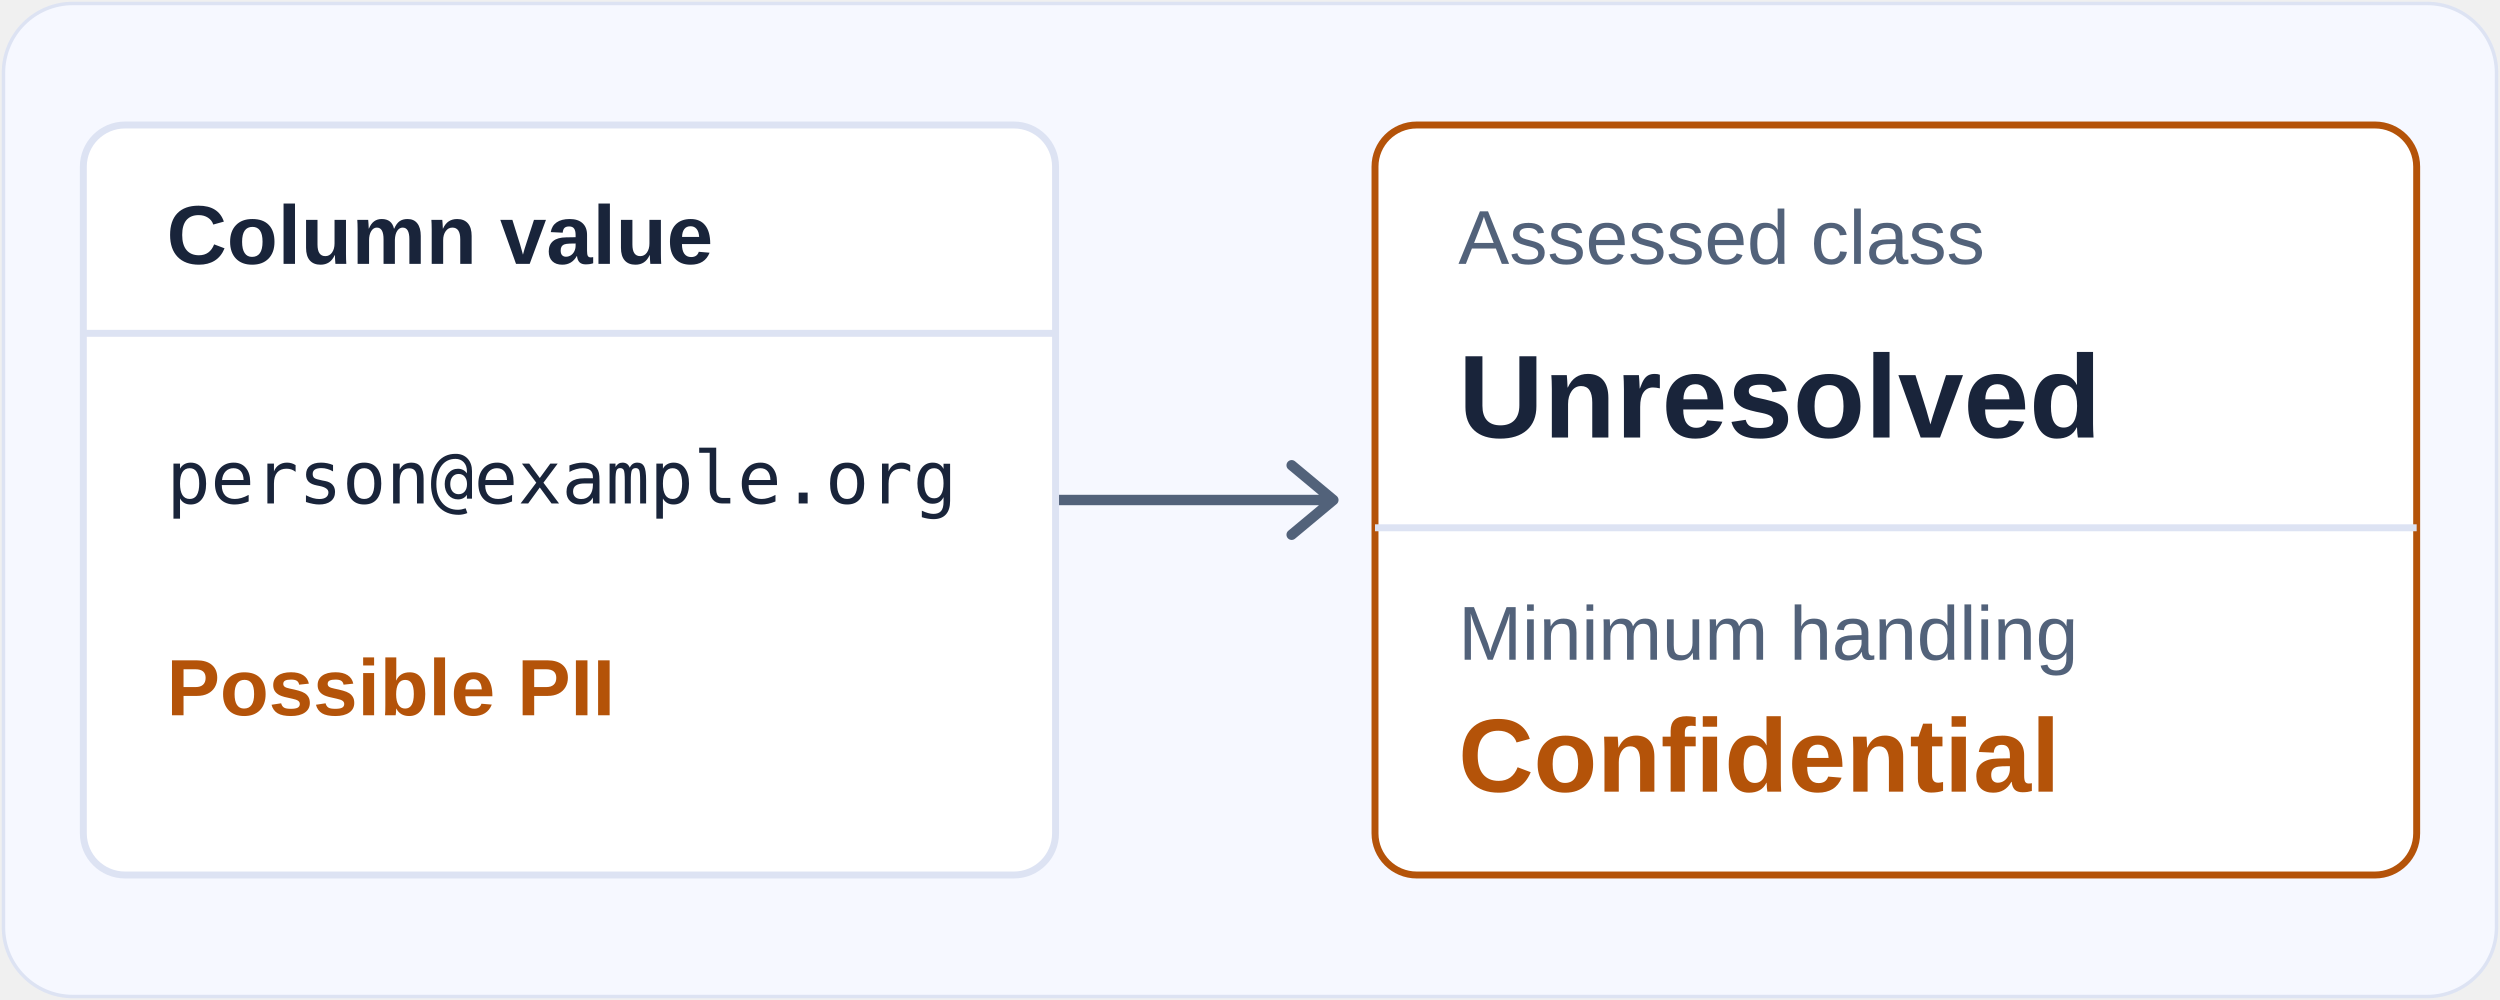
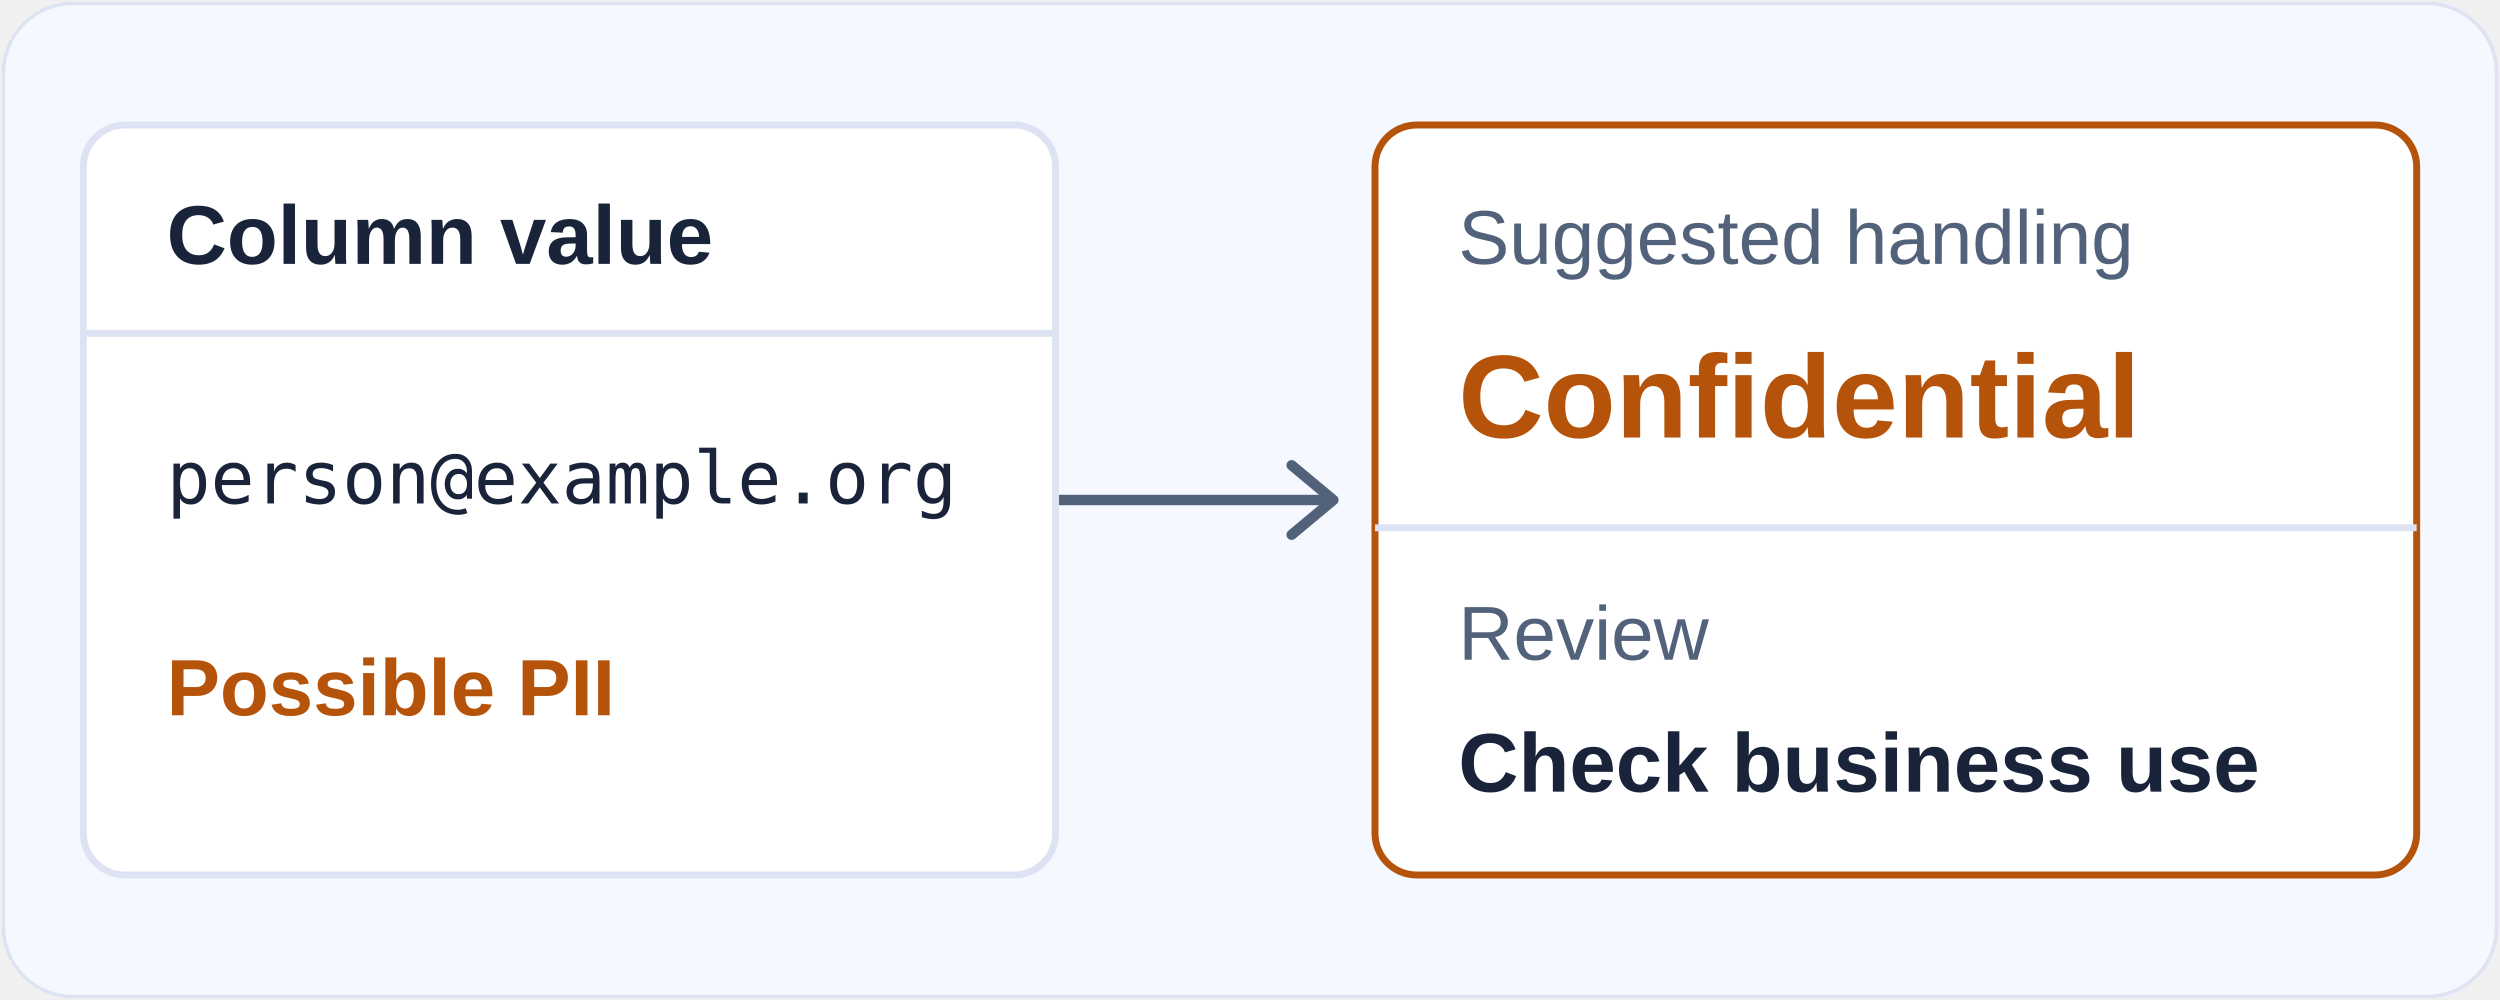
<svg xmlns="http://www.w3.org/2000/svg" viewBox="0 0 720 288" width="720" height="288" role="img" aria-labelledby="title desc">
  <rect x="1" y="1" width="718" height="286" rx="20" fill="#F6F8FF" stroke="#DDE3F3" />
  <path d="M300 144h84m-12-10 12 10-12 10" fill="none" stroke="#52627A" stroke-width="3" stroke-linecap="round" stroke-linejoin="round" />
  <rect x="24" y="36" width="280" height="216" rx="12" fill="#FFFFFF" stroke="#DDE3F3" stroke-width="2" />
  <rect x="396" y="36" width="300" height="216" rx="12" fill="#FFFFFF" stroke="#B45309" stroke-width="2" />
  <path d="M24 96h280m92 56h300" stroke="#DDE3F3" stroke-width="2" />
  <g font-family="Segoe UI, Arial, sans-serif" fill="#19243A">
    <text x="48" y="76" font-size="24" font-weight="600">Column value</text>
    <text x="48" y="145" font-size="21" font-family="Cascadia Code, Consolas, monospace">person@example.org</text>
    <text x="48" y="206" font-size="23" font-weight="600" fill="#B45309">Possible PII</text>
-     <text x="420" y="76" font-size="22" fill="#52627A">Assessed class</text>
-     <text x="420" y="126" font-size="34" font-weight="700">Unresolved</text>
-     <text x="420" y="190" font-size="22" fill="#52627A">Minimum handling</text>
-     <text x="420" y="228" font-size="30" font-weight="700" fill="#B45309">Confidential</text>
+     <text x="420" y="76" font-size="22" fill="#52627A">Suggested handling</text>
+     <text x="420" y="126" font-size="34" font-weight="700" fill="#B45309">Confidential</text>
+     <text x="420" y="190" font-size="22" fill="#52627A">Review</text>
+     <text x="420" y="228" font-size="24" font-weight="600">Check business use</text>
  </g>
</svg>
